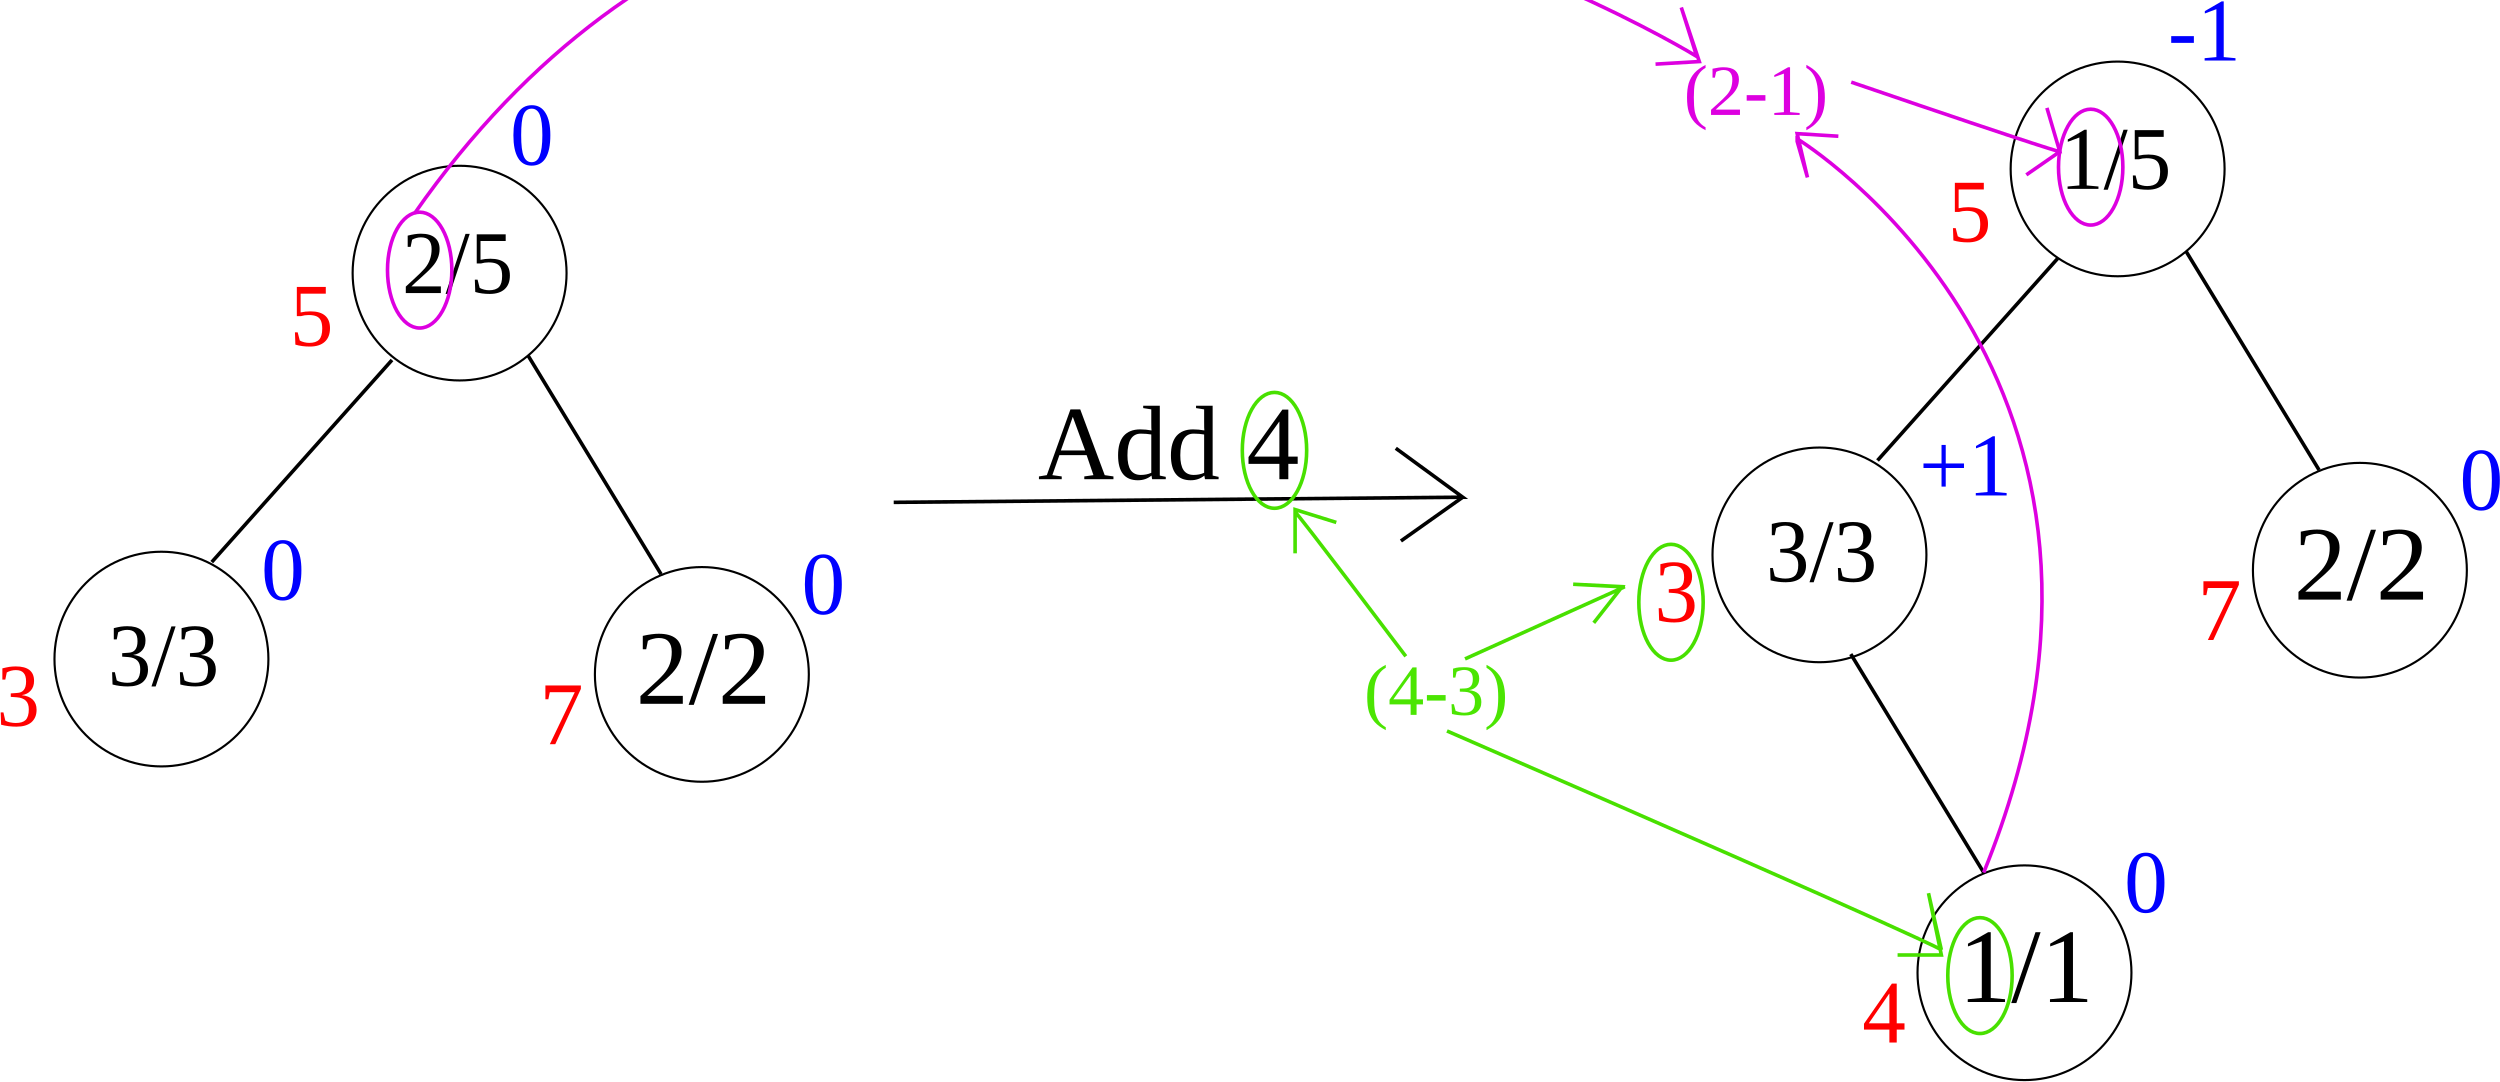
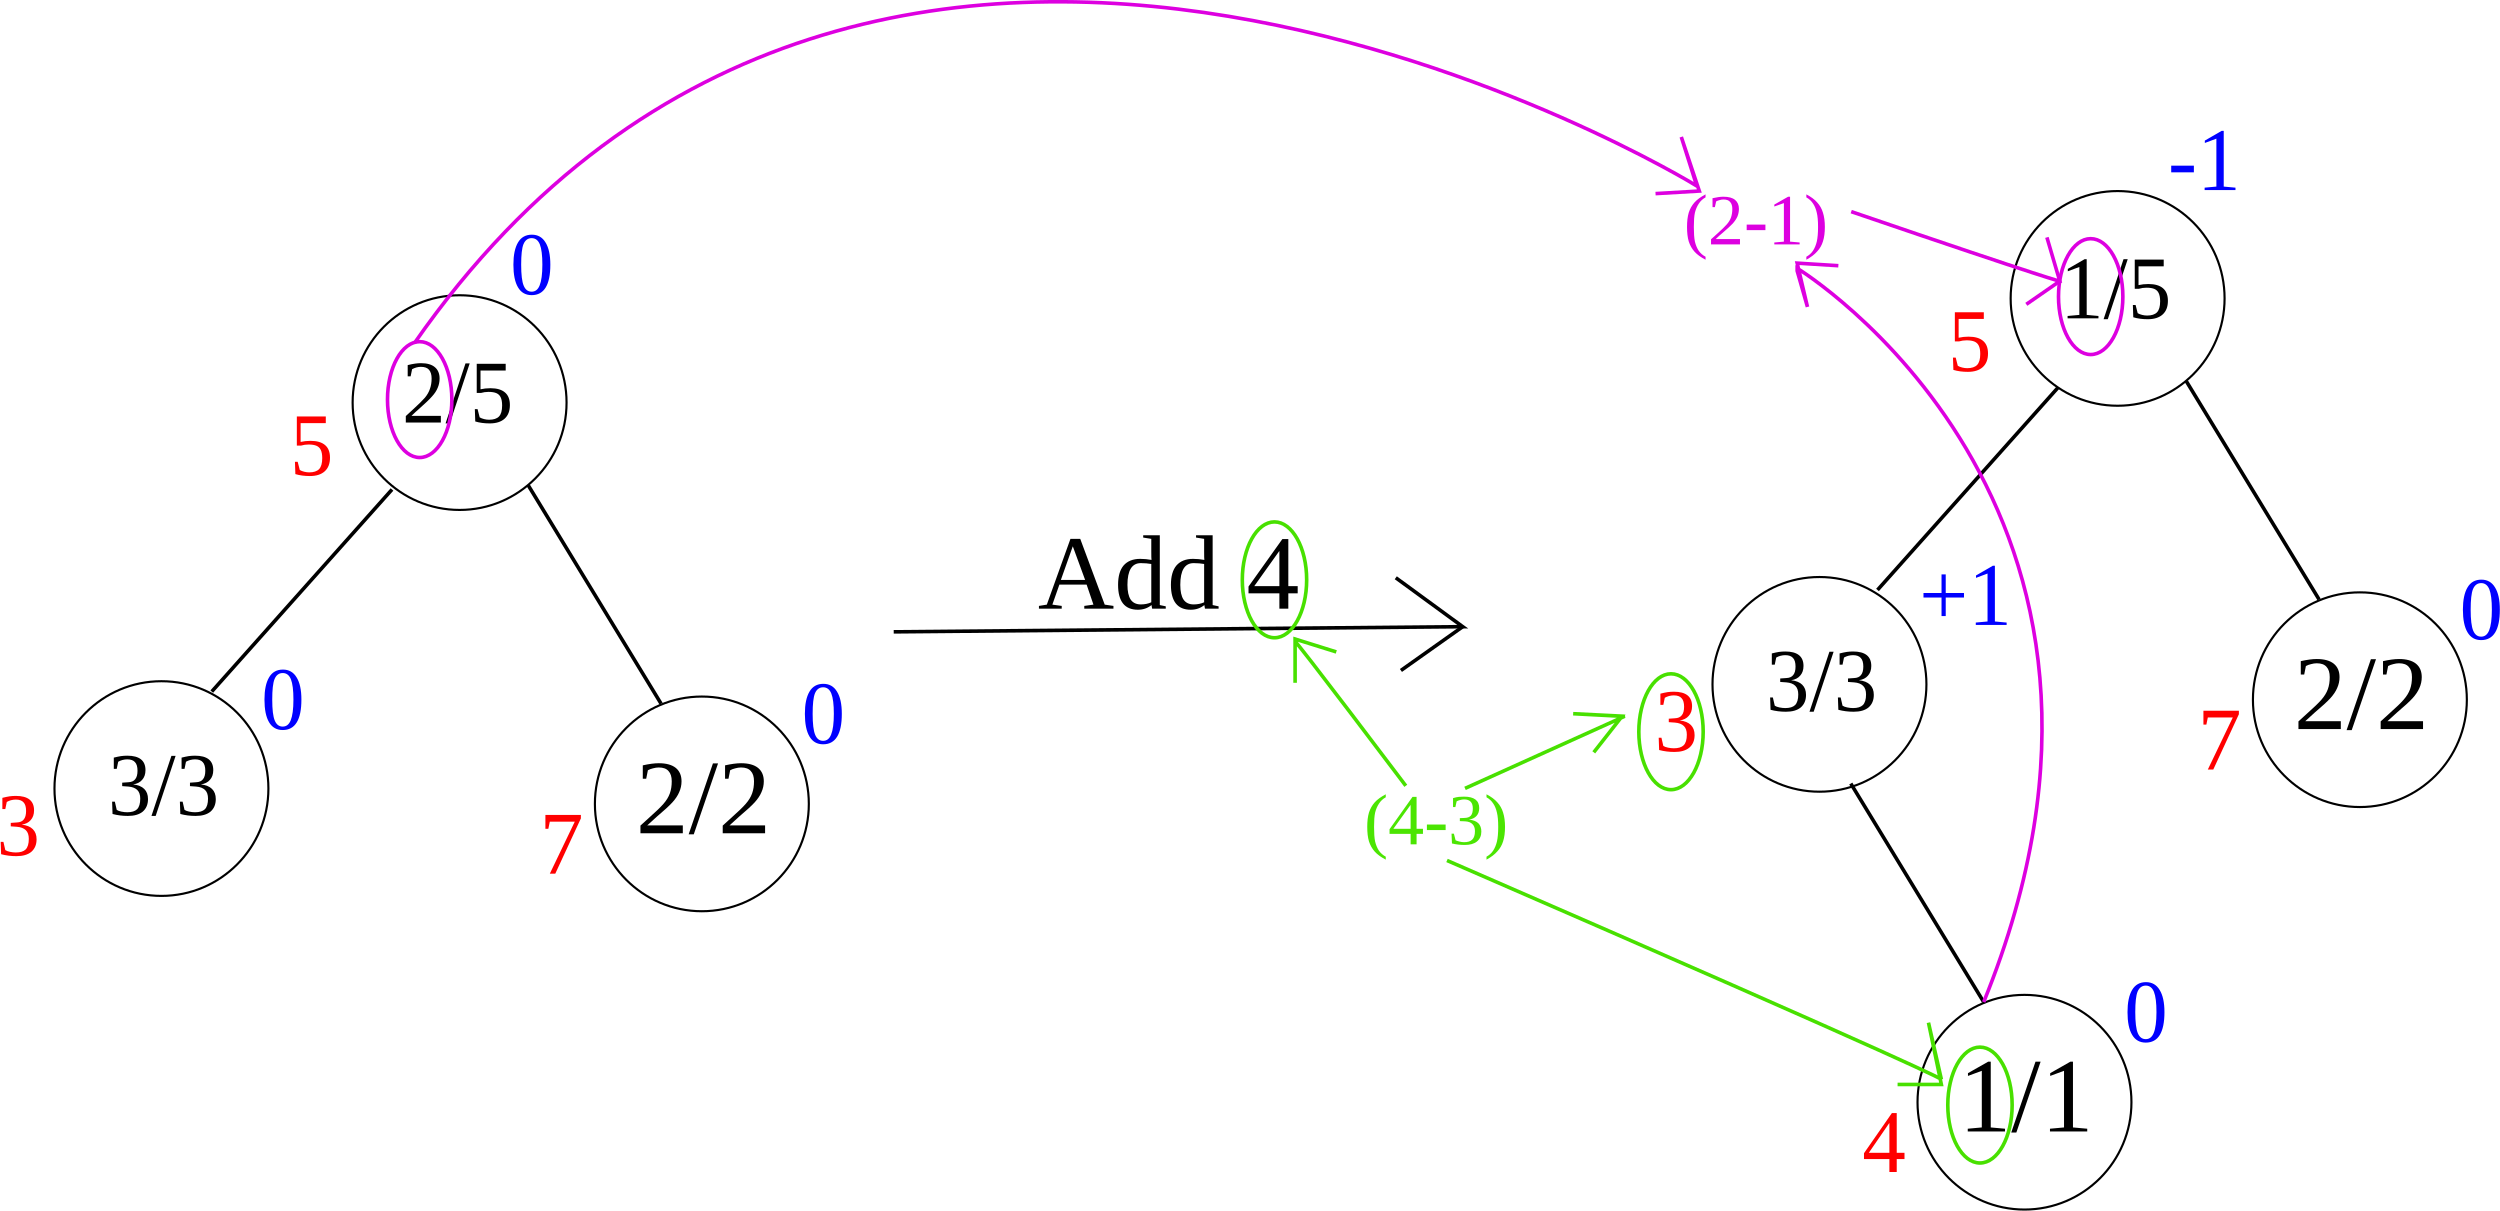
- <svg xmlns="http://www.w3.org/2000/svg" width="183.503mm" height="79.358mm" viewBox="0 0 183.503 79.358" version="1.1" id="svg972">
+ <svg xmlns="http://www.w3.org/2000/svg" width="183.503mm" height="88.862mm" viewBox="0 0 183.503 88.862" version="1.1" id="svg972">
  <defs id="defs966" />
-   <g id="layer1" transform="translate(-1.99034,-29.81108)">
+   <g id="layer1" transform="translate(-1.99034,-20.30697)">
    <ellipse style="opacity:1;fill:none;fill-opacity:1;fill-rule:nonzero;stroke:#000000;stroke-width:0.157;stroke-miterlimit:4;stroke-dasharray:none;stroke-opacity:1;paint-order:stroke markers fill" id="path815-5-2-1-4" cx="53.508" cy="79.314" rx="7.851" ry="7.879" />
    <text xml:space="preserve" style="font-style:normal;font-variant:normal;font-weight:normal;font-stretch:normal;font-size:7.761px;line-height:1.25;font-family:'Times New Roman';-inkscape-font-specification:'Times New Roman, Normal';font-variant-ligatures:normal;font-variant-caps:normal;font-variant-numeric:normal;font-feature-settings:normal;text-align:start;letter-spacing:0px;word-spacing:0px;writing-mode:lr-tb;text-anchor:start;fill:#000000;fill-opacity:1;stroke:none;stroke-width:0.265" x="48.655" y="81.465" id="text715">
      <tspan id="tspan713" x="48.655" y="81.465" style="stroke-width:0.265">2/2</tspan>
    </text>
    <text xml:space="preserve" style="font-style:normal;font-variant:normal;font-weight:normal;font-stretch:normal;font-size:6.488px;line-height:1.25;font-family:'Times New Roman';-inkscape-font-specification:'Times New Roman, Normal';font-variant-ligatures:normal;font-variant-caps:normal;font-variant-numeric:normal;font-feature-settings:normal;text-align:start;letter-spacing:0px;word-spacing:0px;writing-mode:lr-tb;text-anchor:start;fill:#0000ff;fill-opacity:1;stroke:none;stroke-width:0.221" x="61.698" y="73.814" id="text116-8-8-3" transform="scale(0.9858038,1.014401)">
      <tspan id="tspan114-5-4-8" x="61.698" y="73.814" style="fill:#0000ff;stroke-width:0.221">0</tspan>
    </text>
    <text xml:space="preserve" style="font-style:normal;font-variant:normal;font-weight:normal;font-stretch:normal;font-size:6.488px;line-height:1.25;font-family:'Times New Roman';-inkscape-font-specification:'Times New Roman, Normal';font-variant-ligatures:normal;font-variant-caps:normal;font-variant-numeric:normal;font-feature-settings:normal;text-align:start;letter-spacing:0px;word-spacing:0px;writing-mode:lr-tb;text-anchor:start;fill:#ff0000;fill-opacity:1;stroke:none;stroke-width:0.221" x="42.206" y="83.238" id="text88-2-2" transform="scale(0.9858038,1.014401)">
      <tspan id="tspan86-9-4" x="42.206" y="83.238" style="fill:#ff0000;stroke-width:0.221">7</tspan>
    </text>
    <path style="fill:none;stroke:#000000;stroke-width:0.265px;stroke-linecap:butt;stroke-linejoin:miter;stroke-opacity:1" d="m 67.59,66.684 41.766,-0.378 -4.914,-3.591" id="path753" />
    <path style="fill:none;stroke:#000000;stroke-width:0.265px;stroke-linecap:butt;stroke-linejoin:miter;stroke-opacity:1" d="m 109.356,66.306 -4.536,3.213" id="path755" />
    <text xml:space="preserve" style="font-style:normal;font-variant:normal;font-weight:normal;font-stretch:normal;font-size:7.761px;line-height:1.25;font-family:'Times New Roman';-inkscape-font-specification:'Times New Roman, Normal';font-variant-ligatures:normal;font-variant-caps:normal;font-variant-numeric:normal;font-feature-settings:normal;text-align:start;letter-spacing:0px;word-spacing:0px;writing-mode:lr-tb;text-anchor:start;fill:#000000;fill-opacity:1;stroke:none;stroke-width:0.265" x="78.173" y="64.984" id="text759">
      <tspan id="tspan757" x="78.173" y="64.984" style="stroke-width:0.265">Add 4</tspan>
    </text>
    <ellipse style="opacity:1;fill:none;fill-opacity:1;fill-rule:nonzero;stroke:#000000;stroke-width:0.157;stroke-miterlimit:4;stroke-dasharray:none;stroke-opacity:1;paint-order:stroke markers fill" id="path815-2-2" cx="35.725" cy="49.858" rx="7.851" ry="7.879" />
    <ellipse style="opacity:1;fill:none;fill-opacity:1;fill-rule:nonzero;stroke:#000000;stroke-width:0.157;stroke-miterlimit:4;stroke-dasharray:none;stroke-opacity:1;paint-order:stroke markers fill" id="path815-6-0-8" cx="13.84" cy="78.188" rx="7.851" ry="7.879" />
    <text xml:space="preserve" style="font-style:normal;font-variant:normal;font-weight:normal;font-stretch:normal;font-size:6.488px;line-height:1.25;font-family:'Times New Roman';-inkscape-font-specification:'Times New Roman, Normal';font-variant-ligatures:normal;font-variant-caps:normal;font-variant-numeric:normal;font-feature-settings:normal;text-align:start;letter-spacing:0px;word-spacing:0px;writing-mode:lr-tb;text-anchor:start;fill:#000000;fill-opacity:1;stroke:none;stroke-width:0.221" x="31.955" y="50.596" id="text68-5-0" transform="scale(0.9858038,1.014401)">
      <tspan id="tspan66-7-7" x="31.955" y="50.596" style="stroke-width:0.221">2/5</tspan>
    </text>
    <text xml:space="preserve" style="font-style:normal;font-variant:normal;font-weight:normal;font-stretch:normal;font-size:6.488px;line-height:1.25;font-family:'Times New Roman';-inkscape-font-specification:'Times New Roman, Normal';font-variant-ligatures:normal;font-variant-caps:normal;font-variant-numeric:normal;font-feature-settings:normal;text-align:start;letter-spacing:0px;word-spacing:0px;writing-mode:lr-tb;text-anchor:start;fill:#000000;fill-opacity:1;stroke:none;stroke-width:0.221" x="10.054" y="78.999" id="text76-5-2" transform="scale(0.9858038,1.014401)">
      <tspan id="tspan74-3-3" x="10.054" y="78.999" style="stroke-width:0.221">3/3</tspan>
    </text>
    <text xml:space="preserve" style="font-style:normal;font-variant:normal;font-weight:normal;font-stretch:normal;font-size:6.488px;line-height:1.25;font-family:'Times New Roman';-inkscape-font-specification:'Times New Roman, Normal';font-variant-ligatures:normal;font-variant-caps:normal;font-variant-numeric:normal;font-feature-settings:normal;text-align:start;letter-spacing:0px;word-spacing:0px;writing-mode:lr-tb;text-anchor:start;fill:#ff0000;fill-opacity:1;stroke:none;stroke-width:0.221" x="23.606" y="54.405" id="text88-2-6" transform="scale(0.9858038,1.014401)">
      <tspan id="tspan86-9-49" x="23.606" y="54.405" style="fill:#ff0000;stroke-width:0.221">5</tspan>
    </text>
    <text xml:space="preserve" style="font-style:normal;font-variant:normal;font-weight:normal;font-stretch:normal;font-size:6.488px;line-height:1.25;font-family:'Times New Roman';-inkscape-font-specification:'Times New Roman, Normal';font-variant-ligatures:normal;font-variant-caps:normal;font-variant-numeric:normal;font-feature-settings:normal;text-align:start;letter-spacing:0px;word-spacing:0px;writing-mode:lr-tb;text-anchor:start;fill:#ff0000;fill-opacity:1;stroke:none;stroke-width:0.221" x="1.756" y="81.909" id="text92-8-2" transform="scale(0.9858038,1.014401)">
      <tspan id="tspan90-4-8" x="1.756" y="81.909" style="fill:#ff0000;stroke-width:0.221">3</tspan>
    </text>
    <text xml:space="preserve" style="font-style:normal;font-variant:normal;font-weight:normal;font-stretch:normal;font-size:6.488px;line-height:1.25;font-family:'Times New Roman';-inkscape-font-specification:'Times New Roman, Normal';font-variant-ligatures:normal;font-variant-caps:normal;font-variant-numeric:normal;font-feature-settings:normal;text-align:start;letter-spacing:0px;word-spacing:0px;writing-mode:lr-tb;text-anchor:start;fill:#0000ff;fill-opacity:1;stroke:none;stroke-width:0.221" x="39.995" y="41.312" id="text104-0-3" transform="scale(0.9858038,1.014401)">
      <tspan id="tspan102-9-6" x="39.995" y="41.312" style="fill:#0000ff;stroke-width:0.221">0</tspan>
      <tspan x="39.995" y="49.422" style="fill:#0000ff;stroke-width:0.221" id="tspan1131" />
    </text>
    <text xml:space="preserve" style="font-style:normal;font-variant:normal;font-weight:normal;font-stretch:normal;font-size:6.488px;line-height:1.25;font-family:'Times New Roman';-inkscape-font-specification:'Times New Roman, Normal';font-variant-ligatures:normal;font-variant-caps:normal;font-variant-numeric:normal;font-feature-settings:normal;text-align:start;letter-spacing:0px;word-spacing:0px;writing-mode:lr-tb;text-anchor:start;fill:#0000ff;fill-opacity:1;stroke:none;stroke-width:0.221" x="21.459" y="72.781" id="text116-8-8-8" transform="scale(0.9858038,1.014401)">
      <tspan id="tspan114-5-4-2" x="21.459" y="72.781" style="fill:#0000ff;stroke-width:0.221">0</tspan>
    </text>
    <path style="fill:none;stroke:#000000;stroke-width:0.265px;stroke-linecap:butt;stroke-linejoin:miter;stroke-opacity:1" d="M 30.763,56.236 17.533,71.07" id="path956-6" />
    <path style="fill:none;stroke:#000000;stroke-width:0.265px;stroke-linecap:butt;stroke-linejoin:miter;stroke-opacity:1" d="m 40.759,55.923 9.755,16.036" id="path1129" />
    <flowRoot xml:space="preserve" id="flowRoot1133" style="font-style:normal;font-variant:normal;font-weight:normal;font-stretch:normal;font-size:29.333px;line-height:1.25;font-family:'Times New Roman';-inkscape-font-specification:'Times New Roman, Normal';font-variant-ligatures:normal;font-variant-caps:normal;font-variant-numeric:normal;font-feature-settings:normal;text-align:start;letter-spacing:0px;word-spacing:0px;writing-mode:lr-tb;text-anchor:start;fill:#000000;fill-opacity:1;stroke:none">
      <flowRegion id="flowRegion1135">
        <rect id="rect1137" width="305.714" height="241.429" x="-41.429" y="126.805" />
      </flowRegion>
      <flowPara id="flowPara1139" />
    </flowRoot>
    <ellipse style="opacity:1;fill:none;fill-opacity:1;fill-rule:nonzero;stroke:#000000;stroke-width:0.157;stroke-miterlimit:4;stroke-dasharray:none;stroke-opacity:1;paint-order:stroke markers fill" id="path815-5-2-1-4-0" cx="175.209" cy="71.666" rx="7.851" ry="7.879" />
    <text xml:space="preserve" style="font-style:normal;font-variant:normal;font-weight:normal;font-stretch:normal;font-size:7.761px;line-height:1.25;font-family:'Times New Roman';-inkscape-font-specification:'Times New Roman, Normal';font-variant-ligatures:normal;font-variant-caps:normal;font-variant-numeric:normal;font-feature-settings:normal;text-align:start;letter-spacing:0px;word-spacing:0px;writing-mode:lr-tb;text-anchor:start;fill:#000000;fill-opacity:1;stroke:none;stroke-width:0.265" x="170.356" y="73.817" id="text715-8">
      <tspan id="tspan713-2" x="170.356" y="73.817" style="stroke-width:0.265">2/2</tspan>
    </text>
    <text xml:space="preserve" style="font-style:normal;font-variant:normal;font-weight:normal;font-stretch:normal;font-size:6.488px;line-height:1.25;font-family:'Times New Roman';-inkscape-font-specification:'Times New Roman, Normal';font-variant-ligatures:normal;font-variant-caps:normal;font-variant-numeric:normal;font-feature-settings:normal;text-align:start;letter-spacing:0px;word-spacing:0px;writing-mode:lr-tb;text-anchor:start;fill:#0000ff;fill-opacity:1;stroke:none;stroke-width:0.221" x="185.152" y="66.274" id="text116-8-8-3-3" transform="scale(0.9858038,1.014401)">
      <tspan id="tspan114-5-4-8-9" x="185.152" y="66.274" style="fill:#0000ff;stroke-width:0.221">0</tspan>
    </text>
    <text xml:space="preserve" style="font-style:normal;font-variant:normal;font-weight:normal;font-stretch:normal;font-size:6.488px;line-height:1.25;font-family:'Times New Roman';-inkscape-font-specification:'Times New Roman, Normal';font-variant-ligatures:normal;font-variant-caps:normal;font-variant-numeric:normal;font-feature-settings:normal;text-align:start;letter-spacing:0px;word-spacing:0px;writing-mode:lr-tb;text-anchor:start;fill:#ff0000;fill-opacity:1;stroke:none;stroke-width:0.221" x="165.659" y="75.699" id="text88-2-2-1" transform="scale(0.9858038,1.014401)">
      <tspan id="tspan86-9-4-9" x="165.659" y="75.699" style="fill:#ff0000;stroke-width:0.221">7</tspan>
    </text>
    <ellipse style="opacity:1;fill:none;fill-opacity:1;fill-rule:nonzero;stroke:#000000;stroke-width:0.157;stroke-miterlimit:4;stroke-dasharray:none;stroke-opacity:1;paint-order:stroke markers fill" id="path815-2-2-8" cx="157.426" cy="42.21" rx="7.851" ry="7.879" />
    <ellipse style="opacity:1;fill:none;fill-opacity:1;fill-rule:nonzero;stroke:#000000;stroke-width:0.157;stroke-miterlimit:4;stroke-dasharray:none;stroke-opacity:1;paint-order:stroke markers fill" id="path815-6-0-8-0" cx="135.541" cy="70.54" rx="7.851" ry="7.879" />
    <text xml:space="preserve" style="font-style:normal;font-variant:normal;font-weight:normal;font-stretch:normal;font-size:6.488px;line-height:1.25;font-family:'Times New Roman';-inkscape-font-specification:'Times New Roman, Normal';font-variant-ligatures:normal;font-variant-caps:normal;font-variant-numeric:normal;font-feature-settings:normal;text-align:start;letter-spacing:0px;word-spacing:0px;writing-mode:lr-tb;text-anchor:start;fill:#000000;fill-opacity:1;stroke:none;stroke-width:0.221" x="155.408" y="43.056" id="text68-5-0-2" transform="scale(0.9858038,1.014401)">
      <tspan id="tspan66-7-7-2" x="155.408" y="43.056" style="stroke-width:0.221">1/5</tspan>
    </text>
    <text xml:space="preserve" style="font-style:normal;font-variant:normal;font-weight:normal;font-stretch:normal;font-size:6.488px;line-height:1.25;font-family:'Times New Roman';-inkscape-font-specification:'Times New Roman, Normal';font-variant-ligatures:normal;font-variant-caps:normal;font-variant-numeric:normal;font-feature-settings:normal;text-align:start;letter-spacing:0px;word-spacing:0px;writing-mode:lr-tb;text-anchor:start;fill:#000000;fill-opacity:1;stroke:none;stroke-width:0.221" x="133.508" y="71.459" id="text76-5-2-7" transform="scale(0.9858038,1.014401)">
      <tspan id="tspan74-3-3-6" x="133.508" y="71.459" style="stroke-width:0.221">3/3</tspan>
    </text>
    <text xml:space="preserve" style="font-style:normal;font-variant:normal;font-weight:normal;font-stretch:normal;font-size:6.488px;line-height:1.25;font-family:'Times New Roman';-inkscape-font-specification:'Times New Roman, Normal';font-variant-ligatures:normal;font-variant-caps:normal;font-variant-numeric:normal;font-feature-settings:normal;text-align:start;letter-spacing:0px;word-spacing:0px;writing-mode:lr-tb;text-anchor:start;fill:#ff0000;fill-opacity:1;stroke:none;stroke-width:0.221" x="147.06" y="46.866" id="text88-2-6-5" transform="scale(0.9858038,1.014401)">
      <tspan id="tspan86-9-49-1" x="147.06" y="46.866" style="fill:#ff0000;stroke-width:0.221">5</tspan>
    </text>
    <text xml:space="preserve" style="font-style:normal;font-variant:normal;font-weight:normal;font-stretch:normal;font-size:6.488px;line-height:1.25;font-family:'Times New Roman';-inkscape-font-specification:'Times New Roman, Normal';font-variant-ligatures:normal;font-variant-caps:normal;font-variant-numeric:normal;font-feature-settings:normal;text-align:start;letter-spacing:0px;word-spacing:0px;writing-mode:lr-tb;text-anchor:start;fill:#ff0000;fill-opacity:1;stroke:none;stroke-width:0.221" x="125.21" y="74.369" id="text92-8-2-5" transform="scale(0.9858038,1.014401)">
      <tspan id="tspan90-4-8-3" x="125.21" y="74.369" style="fill:#ff0000;stroke-width:0.221">3</tspan>
    </text>
    <text xml:space="preserve" style="font-style:normal;font-variant:normal;font-weight:normal;font-stretch:normal;font-size:6.488px;line-height:1.25;font-family:'Times New Roman';-inkscape-font-specification:'Times New Roman, Normal';font-variant-ligatures:normal;font-variant-caps:normal;font-variant-numeric:normal;font-feature-settings:normal;text-align:start;letter-spacing:0px;word-spacing:0px;writing-mode:lr-tb;text-anchor:start;fill:#0000ff;fill-opacity:1;stroke:none;stroke-width:0.221" x="163.448" y="33.772" id="text104-0-3-3" transform="scale(0.9858038,1.014401)">
      <tspan id="tspan102-9-6-0" x="163.448" y="33.772" style="fill:#0000ff;stroke-width:0.221">-1</tspan>
      <tspan x="163.448" y="41.882" style="fill:#0000ff;stroke-width:0.221" id="tspan1131-0" />
    </text>
    <text xml:space="preserve" style="font-style:normal;font-variant:normal;font-weight:normal;font-stretch:normal;font-size:6.488px;line-height:1.25;font-family:'Times New Roman';-inkscape-font-specification:'Times New Roman, Normal';font-variant-ligatures:normal;font-variant-caps:normal;font-variant-numeric:normal;font-feature-settings:normal;text-align:start;letter-spacing:0px;word-spacing:0px;writing-mode:lr-tb;text-anchor:start;fill:#0000ff;fill-opacity:1;stroke:none;stroke-width:0.221" x="144.912" y="65.241" id="text116-8-8-8-9" transform="scale(0.9858038,1.014401)">
      <tspan id="tspan114-5-4-2-0" x="144.912" y="65.241" style="fill:#0000ff;stroke-width:0.221">+1</tspan>
    </text>
    <path style="fill:none;stroke:#000000;stroke-width:0.265px;stroke-linecap:butt;stroke-linejoin:miter;stroke-opacity:1" d="M 153.031,48.777 139.801,63.611" id="path956-6-2" />
    <path style="fill:none;stroke:#000000;stroke-width:0.265px;stroke-linecap:butt;stroke-linejoin:miter;stroke-opacity:1" d="m 162.46,48.275 9.755,16.036" id="path1129-8" />
    <flowRoot xml:space="preserve" id="flowRoot1225" style="font-style:normal;font-variant:normal;font-weight:normal;font-stretch:normal;font-size:29.333px;line-height:1.25;font-family:'Times New Roman';-inkscape-font-specification:'Times New Roman, Normal';font-variant-ligatures:normal;font-variant-caps:normal;font-variant-numeric:normal;font-feature-settings:normal;text-align:start;letter-spacing:0px;word-spacing:0px;writing-mode:lr-tb;text-anchor:start;fill:#000000;fill-opacity:1;stroke:none">
      <flowRegion id="flowRegion1227">
        <rect id="rect1229" width="182.857" height="149.286" x="407.143" y="203.948" />
      </flowRegion>
      <flowPara id="flowPara1231" />
    </flowRoot>
    <ellipse style="opacity:1;fill:none;fill-opacity:1;fill-rule:nonzero;stroke:#000000;stroke-width:0.157;stroke-miterlimit:4;stroke-dasharray:none;stroke-opacity:1;paint-order:stroke markers fill" id="path815-5-2-1-4-0-6" cx="150.59" cy="101.211" rx="7.851" ry="7.879" />
    <text xml:space="preserve" style="font-style:normal;font-variant:normal;font-weight:normal;font-stretch:normal;font-size:7.761px;line-height:1.25;font-family:'Times New Roman';-inkscape-font-specification:'Times New Roman, Normal';font-variant-ligatures:normal;font-variant-caps:normal;font-variant-numeric:normal;font-feature-settings:normal;text-align:start;letter-spacing:0px;word-spacing:0px;writing-mode:lr-tb;text-anchor:start;fill:#000000;fill-opacity:1;stroke:none;stroke-width:0.265" x="145.737" y="103.362" id="text715-8-0">
      <tspan id="tspan713-2-3" x="145.737" y="103.362" style="stroke-width:0.265">1/1</tspan>
    </text>
    <text xml:space="preserve" style="font-style:normal;font-variant:normal;font-weight:normal;font-stretch:normal;font-size:6.488px;line-height:1.25;font-family:'Times New Roman';-inkscape-font-specification:'Times New Roman, Normal';font-variant-ligatures:normal;font-variant-caps:normal;font-variant-numeric:normal;font-feature-settings:normal;text-align:start;letter-spacing:0px;word-spacing:0px;writing-mode:lr-tb;text-anchor:start;fill:#0000ff;fill-opacity:1;stroke:none;stroke-width:0.221" x="160.178" y="95.4" id="text116-8-8-3-3-1" transform="scale(0.9858038,1.014401)">
      <tspan id="tspan114-5-4-8-9-9" x="160.178" y="95.4" style="fill:#0000ff;stroke-width:0.221">0</tspan>
    </text>
    <text xml:space="preserve" style="font-style:normal;font-variant:normal;font-weight:normal;font-stretch:normal;font-size:6.488px;line-height:1.25;font-family:'Times New Roman';-inkscape-font-specification:'Times New Roman, Normal';font-variant-ligatures:normal;font-variant-caps:normal;font-variant-numeric:normal;font-feature-settings:normal;text-align:start;letter-spacing:0px;word-spacing:0px;writing-mode:lr-tb;text-anchor:start;fill:#ff0000;fill-opacity:1;stroke:none;stroke-width:0.221" x="140.685" y="104.824" id="text88-2-2-1-9" transform="scale(0.9858038,1.014401)">
      <tspan id="tspan86-9-4-9-0" x="140.685" y="104.824" style="fill:#ff0000;stroke-width:0.221">4</tspan>
    </text>
    <path style="fill:none;stroke:#000000;stroke-width:0.265px;stroke-linecap:butt;stroke-linejoin:miter;stroke-opacity:1" d="m 137.84,77.82 9.755,16.036" id="path1129-8-0" />
    <flowRoot xml:space="preserve" id="flowRoot1305" style="font-style:normal;font-variant:normal;font-weight:normal;font-stretch:normal;font-size:29.333px;line-height:1.25;font-family:'Times New Roman';-inkscape-font-specification:'Times New Roman, Normal';font-variant-ligatures:normal;font-variant-caps:normal;font-variant-numeric:normal;font-feature-settings:normal;text-align:start;letter-spacing:0px;word-spacing:0px;writing-mode:lr-tb;text-anchor:start;fill:#000000;fill-opacity:1;stroke:none">
      <flowRegion id="flowRegion1307">
        <rect id="rect1309" width="151.429" height="163.571" x="461.429" y="283.234" />
      </flowRegion>
      <flowPara id="flowPara1311" />
    </flowRoot>
    <ellipse style="opacity:1;fill:none;fill-opacity:1;fill-rule:nonzero;stroke:#48e000;stroke-width:0.265;stroke-miterlimit:4;stroke-dasharray:none;stroke-opacity:1;paint-order:stroke markers fill" id="path3232" cx="95.539" cy="62.867" rx="2.362" ry="4.252" />
    <ellipse style="opacity:1;fill:none;fill-opacity:1;fill-rule:nonzero;stroke:#48e000;stroke-width:0.265;stroke-miterlimit:4;stroke-dasharray:none;stroke-opacity:1;paint-order:stroke markers fill" id="path3232-0" cx="124.644" cy="74.017" rx="2.362" ry="4.252" />
    <text xml:space="preserve" style="font-style:normal;font-variant:normal;font-weight:normal;font-stretch:normal;font-size:5.292px;line-height:1.25;font-family:'Times New Roman';-inkscape-font-specification:'Times New Roman, Normal';font-variant-ligatures:normal;font-variant-caps:normal;font-variant-numeric:normal;font-feature-settings:normal;text-align:start;letter-spacing:0px;word-spacing:0px;writing-mode:lr-tb;text-anchor:start;fill:#4be502;fill-opacity:1;stroke:none;stroke-width:0.265;stroke-opacity:1" x="102.114" y="82.281" id="text3224">
      <tspan id="tspan3222" x="102.114" y="82.281" style="font-style:normal;font-variant:normal;font-weight:normal;font-stretch:normal;font-size:5.292px;font-family:'Times New Roman';-inkscape-font-specification:'Times New Roman, Normal';font-variant-ligatures:normal;font-variant-caps:normal;font-variant-numeric:normal;font-feature-settings:normal;text-align:start;writing-mode:lr-tb;text-anchor:start;fill:#4be502;fill-opacity:1;stroke:none;stroke-width:0.265;stroke-opacity:1">(4-3)</tspan>
    </text>
    <path style="fill:none;stroke:#48e000;stroke-width:0.265px;stroke-linecap:butt;stroke-linejoin:miter;stroke-opacity:1" d="m 105.178,77.986 c 0,0 -8.126,-10.772 -8.126,-10.583 0,0.189 0,3.024 0,3.024 v -3.213 l 3.024,0.945" id="path5497" />
    <path style="fill:none;stroke:#48e000;stroke-width:0.265px;stroke-linecap:butt;stroke-linejoin:miter;stroke-opacity:1" d="m 109.525,78.175 11.717,-5.292 -3.78,-0.189 3.591,0.189 -2.079,2.646" id="path5501" />
    <ellipse style="opacity:1;fill:none;fill-opacity:1;fill-rule:nonzero;stroke:#48e000;stroke-width:0.265;stroke-miterlimit:4;stroke-dasharray:none;stroke-opacity:1;paint-order:stroke markers fill" id="path3232-0-0" cx="147.322" cy="101.42" rx="2.362" ry="4.252" />
    <path style="fill:none;stroke:#48e000;stroke-width:0.265px;stroke-linecap:butt;stroke-linejoin:miter;stroke-opacity:1" d="m 108.202,83.466 c 36.097,15.686 36.286,16.064 36.286,16.064 l -0.945,-4.158 0.945,4.536 h -3.213" id="path5527" />
-     <text xml:space="preserve" style="font-style:normal;font-variant:normal;font-weight:normal;font-stretch:normal;font-size:5.292px;line-height:1.25;font-family:'Times New Roman';-inkscape-font-specification:'Times New Roman, Normal';font-variant-ligatures:normal;font-variant-caps:normal;font-variant-numeric:normal;font-feature-settings:normal;text-align:start;letter-spacing:0px;word-spacing:0px;writing-mode:lr-tb;text-anchor:start;fill:#dd00e0;fill-opacity:1;stroke:none;stroke-width:0.265;stroke-opacity:1;" x="125.586" y="38.246" id="text3224-5">
-       <tspan id="tspan3222-6" x="125.586" y="38.246" style="font-style:normal;font-variant:normal;font-weight:normal;font-stretch:normal;font-size:5.292px;font-family:'Times New Roman';-inkscape-font-specification:'Times New Roman, Normal';font-variant-ligatures:normal;font-variant-caps:normal;font-variant-numeric:normal;font-feature-settings:normal;text-align:start;writing-mode:lr-tb;text-anchor:start;fill:#dd00e0;fill-opacity:1;stroke:none;stroke-width:0.265;stroke-opacity:1;">(2-1)</tspan>
+     <text xml:space="preserve" style="font-style:normal;font-variant:normal;font-weight:normal;font-stretch:normal;font-size:5.292px;line-height:1.25;font-family:'Times New Roman';-inkscape-font-specification:'Times New Roman, Normal';font-variant-ligatures:normal;font-variant-caps:normal;font-variant-numeric:normal;font-feature-settings:normal;text-align:start;letter-spacing:0px;word-spacing:0px;writing-mode:lr-tb;text-anchor:start;fill:#dd00e0;fill-opacity:1;stroke:none;stroke-width:0.265;stroke-opacity:1" x="125.586" y="38.246" id="text3224-5">
+       <tspan id="tspan3222-6" x="125.586" y="38.246" style="font-style:normal;font-variant:normal;font-weight:normal;font-stretch:normal;font-size:5.292px;font-family:'Times New Roman';-inkscape-font-specification:'Times New Roman, Normal';font-variant-ligatures:normal;font-variant-caps:normal;font-variant-numeric:normal;font-feature-settings:normal;text-align:start;writing-mode:lr-tb;text-anchor:start;fill:#dd00e0;fill-opacity:1;stroke:none;stroke-width:0.265;stroke-opacity:1">(2-1)</tspan>
    </text>
    <ellipse style="opacity:1;fill:none;fill-opacity:1;fill-rule:nonzero;stroke:#dd00e0;stroke-width:0.265;stroke-miterlimit:4;stroke-dasharray:none;stroke-opacity:1;paint-order:stroke markers fill" id="path3232-7" cx="32.795" cy="49.637" rx="2.362" ry="4.252" />
    <path style="fill:none;stroke:#dd00e0;stroke-width:0.265px;stroke-linecap:butt;stroke-linejoin:miter;stroke-opacity:1" d="M 32.417,45.48 C 66.246,-3.09 126.533,33.951 126.533,33.951 l -1.134,-3.591 1.323,3.969 -3.213,0.189" id="path6105" />
    <path style="fill:none;stroke:#dd00e0;stroke-width:0.265px;stroke-linecap:butt;stroke-linejoin:miter;stroke-opacity:1" d="m 147.596,93.856 c 14.846,-36.47 -13.692,-53.857 -13.692,-53.857 v 0.189 l 0.756,2.646 -0.756,-3.213 3.024,0.189" id="path6107" />
    <path style="fill:none;stroke:#dd00e0;stroke-width:0.265px;stroke-linecap:butt;stroke-linejoin:miter;stroke-opacity:1" d="m 137.873,35.841 c 14.93,5.103 15.308,5.103 15.308,5.103 l -0.945,-3.213 0.945,3.213 -2.457,1.701" id="path6111" />
    <ellipse style="opacity:1;fill:none;fill-opacity:1;fill-rule:nonzero;stroke:#dd00e0;stroke-width:0.265;stroke-miterlimit:4;stroke-dasharray:none;stroke-opacity:1;paint-order:stroke markers fill" id="path3232-0-0-2" cx="155.449" cy="42.078" rx="2.362" ry="4.252" />
  </g>
</svg>
